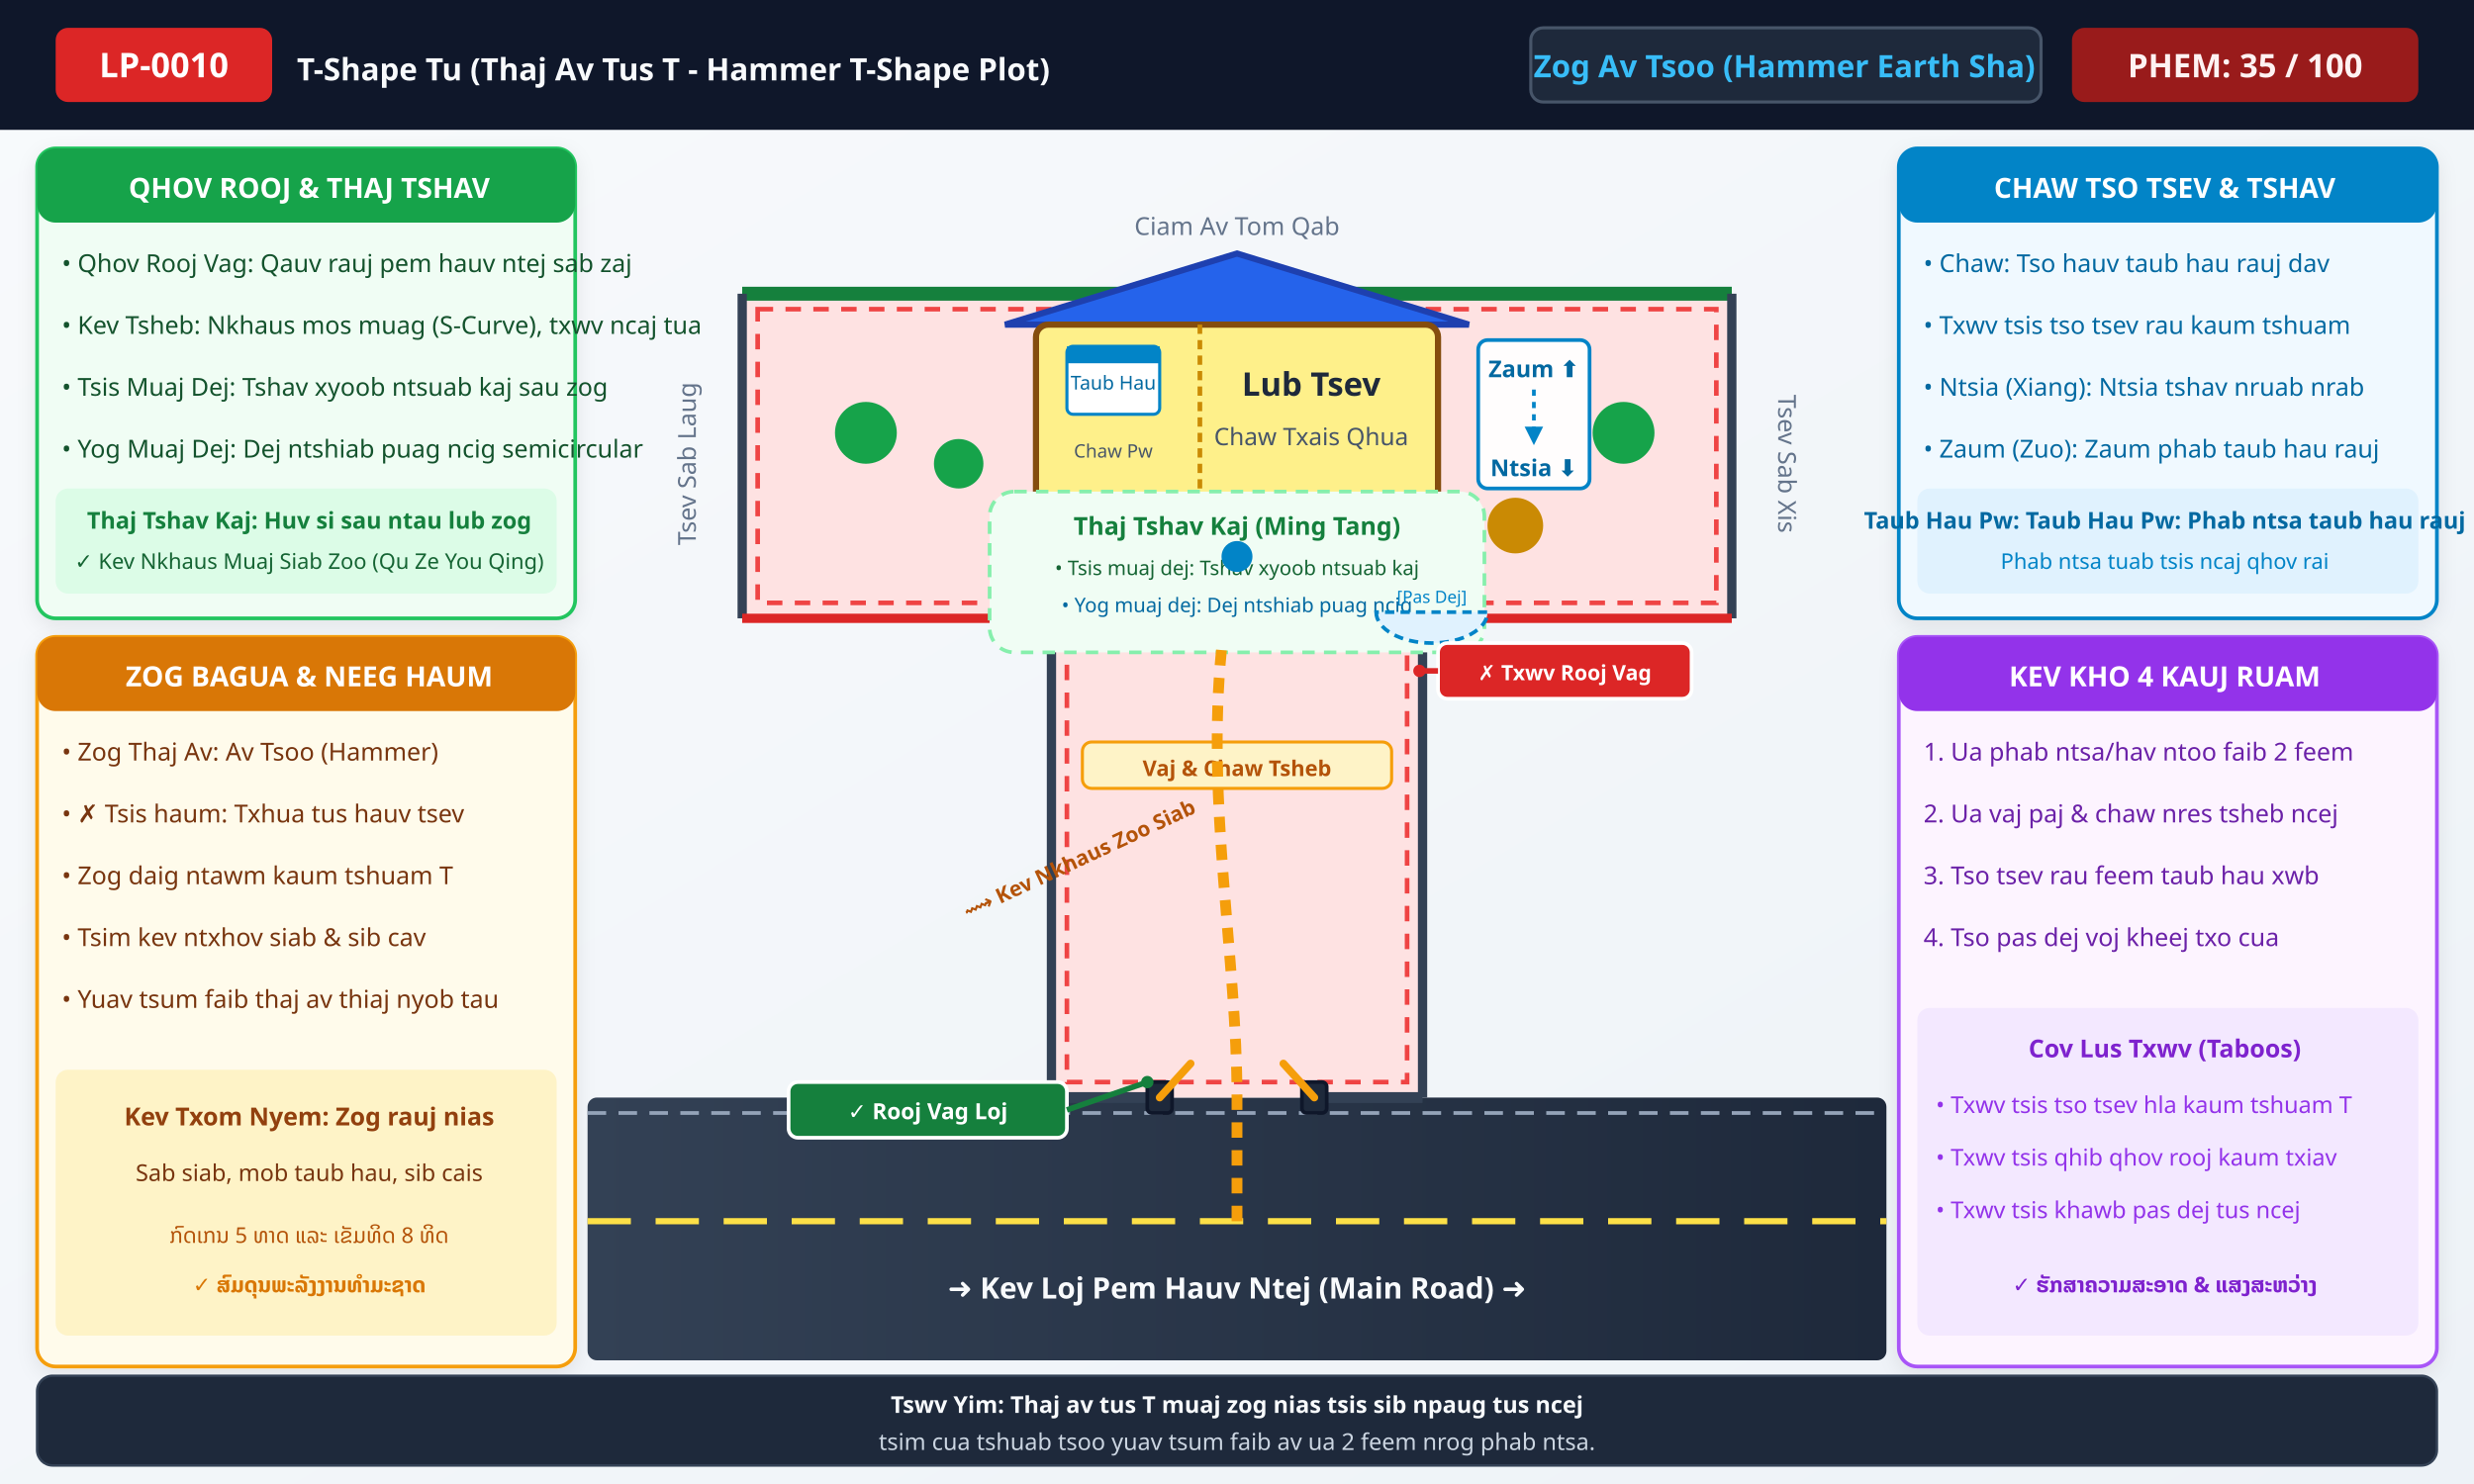
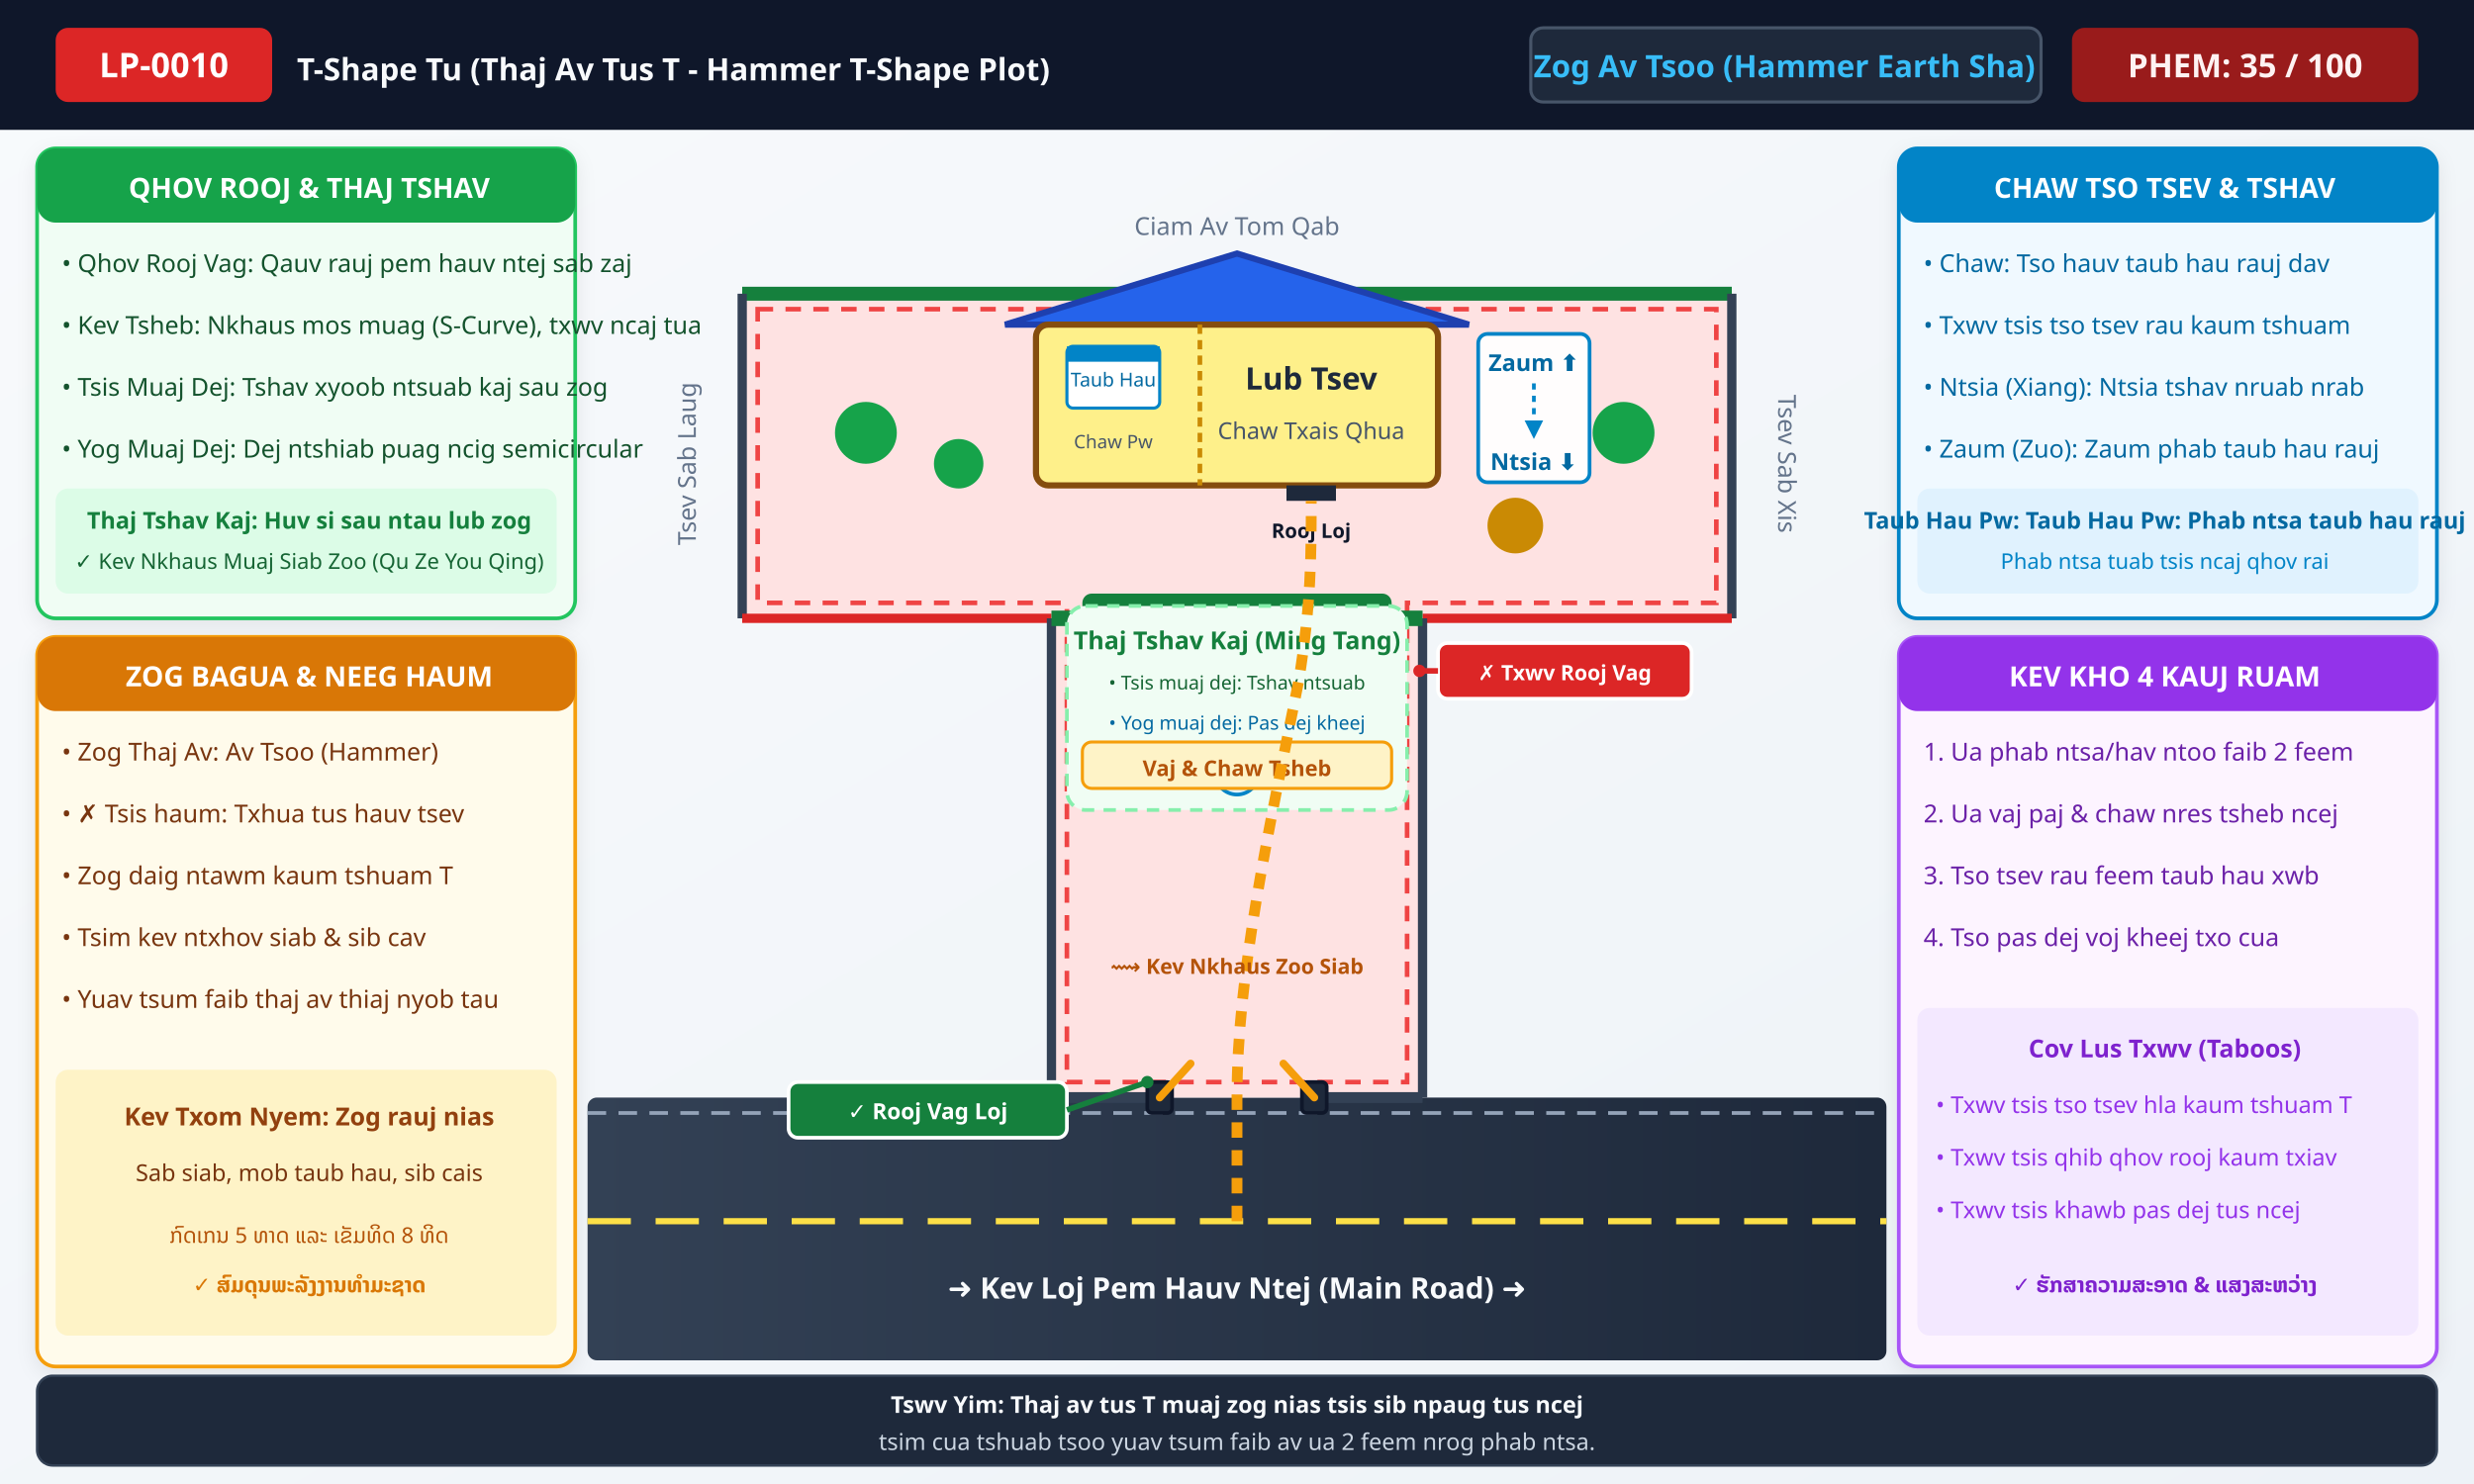
<svg xmlns="http://www.w3.org/2000/svg" viewBox="0 0 800 480" width="800" height="480">
  <defs>
    <linearGradient id="bgGrad" x1="0%" y1="0%" x2="100%" y2="100%">
      <stop offset="0%" stop-color="#F8FAFC" />
      <stop offset="100%" stop-color="#EDF2F7" />
    </linearGradient>
    <linearGradient id="roadGrad" x1="0%" y1="0%" x2="100%" y2="0%">
      <stop offset="0%" stop-color="#334155" />
      <stop offset="100%" stop-color="#1E293B" />
    </linearGradient>
    <filter id="shadow" x="-5%" y="-5%" width="110%" height="110%">
      <feDropShadow dx="0" dy="2" stdDeviation="3" flood-opacity="0.08" />
    </filter>
  </defs>
  <rect width="800" height="480" fill="url(#bgGrad)" />
  <rect x="0" y="0" width="800" height="42" fill="#0F172A" />
  <rect x="18" y="9" width="70" height="24" rx="4" fill="#DC2626" />
  <text x="53" y="25" font-family="'Segoe UI', sans-serif" font-weight="bold" font-size="11" fill="#FFFFFF" text-anchor="middle">LP-0010</text>
  <text x="96" y="26" font-family="'Noto Sans Lao', 'Segoe UI', sans-serif" font-weight="bold" font-size="10" fill="#F8FAFC">T-Shape Tu (Thaj Av Tus T - Hammer T-Shape Plot)</text>
  <rect x="495" y="9" width="165" height="24" rx="4" fill="#1E293B" stroke="#475569" stroke-width="1" />
  <text x="577" y="25" font-family="'Noto Sans Lao', 'Segoe UI', sans-serif" font-weight="bold" font-size="10" fill="#38BDF8" text-anchor="middle">Zog Av Tsoo (Hammer Earth Sha)</text>
  <rect x="670" y="9" width="112" height="24" rx="4" fill="#991B1B" />
  <text x="726" y="25" font-family="'Noto Sans Lao', 'Segoe UI', sans-serif" font-weight="bold" font-size="10.5" fill="#FEF2F2" text-anchor="middle">PHEM: 35 / 100</text>
  <rect x="12" y="48" width="174" height="152" rx="6" fill="#F0FDF4" stroke="#22C55E" stroke-width="1.2" filter="url(#shadow)" />
  <rect x="12" y="48" width="174" height="24" rx="6" fill="#16A34A" />
  <text x="100" y="64" font-family="'Noto Sans Lao', 'Segoe UI', sans-serif" font-weight="bold" font-size="9" fill="#FFFFFF" text-anchor="middle">QHOV ROOJ &amp; THAJ TSHAV</text>
  <text x="20" y="88" font-family="'Noto Sans Lao', 'Segoe UI', sans-serif" font-size="8" fill="#14532D">• Qhov Rooj Vag: Qauv rauj pem hauv ntej sab zaj</text>
  <text x="20" y="108" font-family="'Noto Sans Lao', 'Segoe UI', sans-serif" font-size="8" fill="#14532D">• Kev Tsheb: Nkhaus mos muag (S-Curve), txwv ncaj tua</text>
  <text x="20" y="128" font-family="'Noto Sans Lao', 'Segoe UI', sans-serif" font-size="8" fill="#14532D">• Tsis Muaj Dej: Tshav xyoob ntsuab kaj sau zog</text>
  <text x="20" y="148" font-family="'Noto Sans Lao', 'Segoe UI', sans-serif" font-size="8" fill="#14532D">• Yog Muaj Dej: Dej ntshiab puag ncig semicircular</text>
  <rect x="18" y="158" width="162" height="34" rx="4" fill="#DCFCE7" />
  <text x="100" y="171" font-family="'Noto Sans Lao', 'Segoe UI', sans-serif" font-weight="bold" font-size="7.5" fill="#15803D" text-anchor="middle">Thaj Tshav Kaj: Huv si sau ntau lub zog</text>
  <text x="100" y="184" font-family="'Noto Sans Lao', 'Segoe UI', sans-serif" font-size="7" fill="#166534" text-anchor="middle">✓ Kev Nkhaus Muaj Siab Zoo (Qu Ze You Qing)</text>
  <rect x="12" y="206" width="174" height="236" rx="6" fill="#FFFBEB" stroke="#F59E0B" stroke-width="1.2" filter="url(#shadow)" />
  <rect x="12" y="206" width="174" height="24" rx="6" fill="#D97706" />
  <text x="100" y="222" font-family="'Noto Sans Lao', 'Segoe UI', sans-serif" font-weight="bold" font-size="9" fill="#FFFFFF" text-anchor="middle">ZOG BAGUA &amp; NEEG HAUM</text>
  <text x="20" y="246" font-family="'Noto Sans Lao', 'Segoe UI', sans-serif" font-size="8" fill="#78350F">• Zog Thaj Av: Av Tsoo (Hammer)</text>
  <text x="20" y="266" font-family="'Noto Sans Lao', 'Segoe UI', sans-serif" font-size="8" fill="#78350F">• ✗ Tsis haum: Txhua tus hauv tsev</text>
  <text x="20" y="286" font-family="'Noto Sans Lao', 'Segoe UI', sans-serif" font-size="8" fill="#78350F">• Zog daig ntawm kaum tshuam T</text>
  <text x="20" y="306" font-family="'Noto Sans Lao', 'Segoe UI', sans-serif" font-size="8" fill="#78350F">• Tsim kev ntxhov siab &amp; sib cav</text>
  <text x="20" y="326" font-family="'Noto Sans Lao', 'Segoe UI', sans-serif" font-size="8" fill="#78350F">• Yuav tsum faib thaj av thiaj nyob tau</text>
  <rect x="18" y="346" width="162" height="86" rx="4" fill="#FEF3C7" />
  <text x="100" y="364" font-family="'Noto Sans Lao', 'Segoe UI', sans-serif" font-weight="bold" font-size="8" fill="#92400E" text-anchor="middle">Kev Txom Nyem: Zog rauj nias</text>
  <text x="100" y="382" font-family="'Noto Sans Lao', 'Segoe UI', sans-serif" font-size="7.5" fill="#78350F" text-anchor="middle">Sab siab, mob taub hau, sib cais</text>
  <text x="100" y="402" font-family="'Noto Sans Lao', 'Segoe UI', sans-serif" font-size="7" fill="#B45309" text-anchor="middle">ກົດເກນ 5 ທາດ ແລະ ເຂັມທິດ 8 ທິດ</text>
  <text x="100" y="418" font-family="'Noto Sans Lao', 'Segoe UI', sans-serif" font-weight="bold" font-size="7" fill="#D97706" text-anchor="middle">✓ ສົມດຸນພະລັງງານທຳມະຊາດ</text>
  <rect x="614" y="48" width="174" height="152" rx="6" fill="#F0F9FF" stroke="#0284C7" stroke-width="1.2" filter="url(#shadow)" />
  <rect x="614" y="48" width="174" height="24" rx="6" fill="#0284C7" />
  <text x="700" y="64" font-family="'Noto Sans Lao', 'Segoe UI', sans-serif" font-weight="bold" font-size="9" fill="#FFFFFF" text-anchor="middle">CHAW TSO TSEV &amp; TSHAV</text>
  <text x="622" y="88" font-family="'Noto Sans Lao', 'Segoe UI', sans-serif" font-size="8" fill="#0369A1">• Chaw: Tso hauv taub hau rauj dav</text>
  <text x="622" y="108" font-family="'Noto Sans Lao', 'Segoe UI', sans-serif" font-size="8" fill="#0369A1">• Txwv tsis tso tsev rau kaum tshuam</text>
  <text x="622" y="128" font-family="'Noto Sans Lao', 'Segoe UI', sans-serif" font-size="8" fill="#0369A1">• Ntsia (Xiang): Ntsia tshav nruab nrab</text>
  <text x="622" y="148" font-family="'Noto Sans Lao', 'Segoe UI', sans-serif" font-size="8" fill="#0369A1">• Zaum (Zuo): Zaum phab taub hau rauj</text>
  <rect x="620" y="158" width="162" height="34" rx="4" fill="#E0F2FE" />
  <text x="700" y="171" font-family="'Noto Sans Lao', 'Segoe UI', sans-serif" font-weight="bold" font-size="7.5" fill="#0369A1" text-anchor="middle">Taub Hau Pw: Taub Hau Pw: Phab ntsa taub hau rauj</text>
  <text x="700" y="184" font-family="'Noto Sans Lao', 'Segoe UI', sans-serif" font-size="7" fill="#0284C7" text-anchor="middle">Phab ntsa tuab tsis ncaj qhov rai</text>
  <rect x="614" y="206" width="174" height="236" rx="6" fill="#FDF4FF" stroke="#A855F7" stroke-width="1.2" filter="url(#shadow)" />
  <rect x="614" y="206" width="174" height="24" rx="6" fill="#9333EA" />
  <text x="700" y="222" font-family="'Noto Sans Lao', 'Segoe UI', sans-serif" font-weight="bold" font-size="9" fill="#FFFFFF" text-anchor="middle">KEV KHO 4 KAUJ RUAM</text>
  <text x="622" y="246" font-family="'Noto Sans Lao', 'Segoe UI', sans-serif" font-size="8" fill="#6B21A8">1. Ua phab ntsa/hav ntoo faib 2 feem</text>
  <text x="622" y="266" font-family="'Noto Sans Lao', 'Segoe UI', sans-serif" font-size="8" fill="#6B21A8">2. Ua vaj paj &amp; chaw nres tsheb ncej</text>
  <text x="622" y="286" font-family="'Noto Sans Lao', 'Segoe UI', sans-serif" font-size="8" fill="#6B21A8">3. Tso tsev rau feem taub hau xwb</text>
  <text x="622" y="306" font-family="'Noto Sans Lao', 'Segoe UI', sans-serif" font-size="8" fill="#6B21A8">4. Tso pas dej voj kheej txo cua</text>
  <rect x="620" y="326" width="162" height="106" rx="4" fill="#F3E8FF" />
  <text x="700" y="342" font-family="'Noto Sans Lao', 'Segoe UI', sans-serif" font-weight="bold" font-size="8" fill="#7E22CE" text-anchor="middle">Cov Lus Txwv (Taboos)</text>
  <text x="626" y="360" font-family="'Noto Sans Lao', 'Segoe UI', sans-serif" font-size="7.5" fill="#9333EA">• Txwv tsis tso tsev hla kaum tshuam T</text>
  <text x="626" y="377" font-family="'Noto Sans Lao', 'Segoe UI', sans-serif" font-size="7.5" fill="#9333EA">• Txwv tsis qhib qhov rooj kaum txiav</text>
  <text x="626" y="394" font-family="'Noto Sans Lao', 'Segoe UI', sans-serif" font-size="7.5" fill="#9333EA">• Txwv tsis khawb pas dej tus ncej</text>
  <text x="700" y="418" font-family="'Noto Sans Lao', 'Segoe UI', sans-serif" font-weight="bold" font-size="7" fill="#7E22CE" text-anchor="middle">✓ ຮັກສາຄວາມສະອາດ &amp; ແສງສະຫວ່າງ</text>
  <rect x="190" y="355" width="420" height="85" fill="url(#roadGrad)" rx="3" />
  <line x1="190" y1="395" x2="610" y2="395" stroke="#FDE047" stroke-width="2" stroke-dasharray="14,8" />
  <line x1="190" y1="360" x2="610" y2="360" stroke="#94A3B8" stroke-width="1.2" stroke-dasharray="6,4" />
  <text x="400" y="420" font-family="'Noto Sans Lao', 'Segoe UI', sans-serif" font-weight="bold" font-size="9.5" fill="#F8FAFC" text-anchor="middle">➜ Kev Loj Pem Hauv Ntej (Main Road) ➜</text>
  <g>
    <text x="400" y="76" font-family="'Noto Sans Lao', 'Segoe UI', sans-serif" font-size="8" fill="#64748B" text-anchor="middle">Ciam Av Tom Qab</text>
    <text x="225" y="150" font-family="'Noto Sans Lao', 'Segoe UI', sans-serif" font-size="8" fill="#64748B" text-anchor="middle" transform="rotate(-90 225 150)">Tsev Sab Laug</text>
    <text x="575" y="150" font-family="'Noto Sans Lao', 'Segoe UI', sans-serif" font-size="8" fill="#64748B" text-anchor="middle" transform="rotate(90 575 150)">Tsev Sab Xis</text>
    <polygon points="240,95 560,95 560,200 460,200 460,355 340,355 340,200 240,200" fill="#FEE2E2" />
    <polygon points="245,100 555,100 555,195 455,195 455,350 345,350 345,195 245,195" fill="none" stroke="#EF4444" stroke-width="1.5" stroke-dasharray="5,4" />
    <line x1="240" y1="95" x2="560" y2="95" stroke="#15803D" stroke-width="4.5" />
    <line x1="240" y1="95" x2="240" y2="200" stroke="#334155" stroke-width="3" />
    <line x1="240" y1="200" x2="340" y2="200" stroke="#DC2626" stroke-width="3" />
    <line x1="340" y1="200" x2="340" y2="355" stroke="#334155" stroke-width="3" />
    <line x1="560" y1="95" x2="560" y2="200" stroke="#334155" stroke-width="3" />
    <line x1="560" y1="200" x2="460" y2="200" stroke="#DC2626" stroke-width="3" />
    <line x1="460" y1="200" x2="460" y2="355" stroke="#334155" stroke-width="3" />
    <line x1="340" y1="200" x2="460" y2="200" stroke="#15803D" stroke-width="5" />
    <rect x="350" y="192" width="100" height="15" rx="3" fill="#15803D" />
    <text x="400" y="203" font-family="'Noto Sans Lao', 'Segoe UI', sans-serif" font-weight="bold" font-size="7" fill="#FFFFFF" text-anchor="middle">Phab Ntsa Faib Av</text>
    <polygon points="325,105 400,82 475,105" fill="#2563EB" stroke="#1E40AF" stroke-width="2" />
-     <rect x="335" y="105" width="130" height="60" fill="#FEF08A" stroke="#854D0E" stroke-width="2" rx="4" />
-     <line x1="388" y1="105" x2="388" y2="165" stroke="#CA8A04" stroke-width="1.5" stroke-dasharray="3,2" />
-     <rect x="345" y="112" width="30" height="22" rx="2" fill="#FFFFFF" stroke="#0284C7" stroke-width="1" />
-     <rect x="345" y="112" width="30" height="5.5" fill="#0284C7" />
-     <text x="360" y="126" font-family="'Noto Sans Lao', 'Segoe UI', sans-serif" font-size="6.2" fill="#0369A1" text-anchor="middle">Taub Hau</text>
-     <text x="360" y="148" font-family="'Noto Sans Lao', 'Segoe UI', sans-serif" font-size="6" fill="#475569" text-anchor="middle">Chaw Pw</text>
-     <text x="424" y="128" font-family="'Noto Sans Lao', 'Segoe UI', sans-serif" font-weight="bold" font-size="10.5" fill="#1E293B" text-anchor="middle">Lub Tsev</text>
-     <text x="424" y="144" font-family="'Noto Sans Lao', 'Segoe UI', sans-serif" font-size="7.8" fill="#475569" text-anchor="middle">Chaw Txais Qhua</text>
-     <rect x="416" y="161" width="16" height="5" fill="#1E293B" />
-     <text x="424" y="172" font-family="'Noto Sans Lao', 'Segoe UI', sans-serif" font-size="5.8" fill="#0F172A" text-anchor="middle">Rooj Loj</text>
-     <g transform="translate(478, 110)">
+     <rect x="335" y="105" width="130" height="52" fill="#FEF08A" stroke="#854D0E" stroke-width="2" rx="4" />
+     <line x1="388" y1="105" x2="388" y2="157" stroke="#CA8A04" stroke-width="1.5" stroke-dasharray="3,2" />
+     <rect x="345" y="112" width="30" height="20" rx="2" fill="#FFFFFF" stroke="#0284C7" stroke-width="1" />
+     <rect x="345" y="112" width="30" height="5" fill="#0284C7" />
+     <text x="360" y="125" font-family="'Noto Sans Lao', 'Segoe UI', sans-serif" font-size="6.2" fill="#0369A1" text-anchor="middle">Taub Hau</text>
+     <text x="360" y="145" font-family="'Noto Sans Lao', 'Segoe UI', sans-serif" font-size="6" fill="#475569" text-anchor="middle">Chaw Pw</text>
+     <text x="424" y="126" font-family="'Noto Sans Lao', 'Segoe UI', sans-serif" font-weight="bold" font-size="10" fill="#1E293B" text-anchor="middle">Lub Tsev</text>
+     <text x="424" y="142" font-family="'Noto Sans Lao', 'Segoe UI', sans-serif" font-size="7.5" fill="#475569" text-anchor="middle">Chaw Txais Qhua</text>
+     <rect x="416" y="157" width="16" height="5" fill="#1E293B" />
+     <text x="424" y="174" font-family="'Noto Sans Lao', 'Segoe UI', sans-serif" font-weight="bold" font-size="6.5" fill="#0F172A" text-anchor="middle">Rooj Loj</text>
+     <g transform="translate(478, 108)">
      <rect x="0" y="0" width="36" height="48" rx="3" fill="#FFFFFF" fill-opacity="0.92" stroke="#0284C7" stroke-width="1.2" />
      <text x="18" y="12" font-family="'Segoe UI', sans-serif" font-weight="bold" font-size="7.5" fill="#0369A1" text-anchor="middle">Zaum ⬆</text>
      <line x1="18" y1="16" x2="18" y2="32" stroke="#0284C7" stroke-width="1.2" stroke-dasharray="2,2" />
      <polygon points="18,34 15,28 21,28" fill="#0284C7" />
      <text x="18" y="44" font-family="'Segoe UI', sans-serif" font-weight="bold" font-size="7.5" fill="#0369A1" text-anchor="middle">Ntsia ⬇</text>
    </g>
-     <rect x="320" y="159" width="160" height="52" rx="8" fill="#F0FDF4" stroke="#86EFAC" stroke-width="1.2" stroke-dasharray="4,3" />
-     <text x="400" y="173" font-family="'Noto Sans Lao', 'Segoe UI', sans-serif" font-weight="bold" font-size="8" fill="#15803D" text-anchor="middle">Thaj Tshav Kaj (Ming Tang)</text>
-     <text x="400" y="186" font-family="'Noto Sans Lao', 'Segoe UI', sans-serif" font-size="6.5" fill="#166534" text-anchor="middle">• Tsis muaj dej: Tshav xyoob ntsuab kaj</text>
-     <text x="400" y="198" font-family="'Noto Sans Lao', 'Segoe UI', sans-serif" font-size="6.5" fill="#0369A1" text-anchor="middle">• Yog muaj dej: Dej ntshiab puag ncig</text>
-     <path d="M 445 198 A 18 10 0 0 0 481 198 Z" fill="#E0F2FE" stroke="#0284C7" stroke-width="1.2" stroke-dasharray="3,2" />
-     <text x="463" y="195" font-family="'Noto Sans Lao', 'Segoe UI', sans-serif" font-size="5.5" fill="#0284C7" text-anchor="middle">[Pas Dej]</text>
-     <circle cx="400" cy="180" r="5" fill="#0284C7" />
+     <rect x="345" y="196" width="110" height="66" rx="6" fill="#F0FDF4" stroke="#86EFAC" stroke-width="1.2" stroke-dasharray="4,3" />
+     <text x="400" y="210" font-family="'Noto Sans Lao', 'Segoe UI', sans-serif" font-weight="bold" font-size="8" fill="#15803D" text-anchor="middle">Thaj Tshav Kaj (Ming Tang)</text>
+     <text x="400" y="223" font-family="'Noto Sans Lao', 'Segoe UI', sans-serif" font-size="6.2" fill="#166534" text-anchor="middle">• Tsis muaj dej: Tshav ntsuab</text>
+     <text x="400" y="236" font-family="'Noto Sans Lao', 'Segoe UI', sans-serif" font-size="6.2" fill="#0369A1" text-anchor="middle">• Yog muaj dej: Pas dej kheej</text>
+     <circle cx="400" cy="250" r="7" fill="#E0F2FE" stroke="#0284C7" stroke-width="1.2" />
+     <text x="400" y="252" font-family="'Noto Sans Lao', 'Segoe UI', sans-serif" font-size="5" fill="#0284C7" text-anchor="middle">[Fountain]</text>
    <rect x="350" y="240" width="100" height="15" rx="3" fill="#FEF3C7" stroke="#F59E0B" stroke-width="1" />
    <text x="400" y="251" font-family="'Noto Sans Lao', 'Segoe UI', sans-serif" font-weight="bold" font-size="7" fill="#B45309" text-anchor="middle">Vaj &amp; Chaw Tsheb</text>
    <line x1="340" y1="355" x2="375" y2="355" stroke="#334155" stroke-width="3.5" />
    <line x1="425" y1="355" x2="460" y2="355" stroke="#334155" stroke-width="3.5" />
    <rect x="371" y="350" width="8" height="10" rx="1.5" fill="#1E293B" stroke="#0F172A" stroke-width="1.2" />
    <rect x="421" y="350" width="8" height="10" rx="1.5" fill="#1E293B" stroke="#0F172A" stroke-width="1.2" />
    <line x1="375" y1="355" x2="385" y2="344" stroke="#F59E0B" stroke-width="2.5" stroke-linecap="round" />
    <line x1="425" y1="355" x2="415" y2="344" stroke="#F59E0B" stroke-width="2.5" stroke-linecap="round" />
-     <path d="M 400 395 L 400 355 C 400 310 390 260 395 210" fill="none" stroke="#F59E0B" stroke-width="3.5" stroke-dasharray="5,4" />
-     <text x="350" y="280" font-family="'Noto Sans Lao', 'Segoe UI', sans-serif" font-weight="bold" font-size="6.8" fill="#B45309" text-anchor="middle" transform="rotate(-25 350 280)">⟿ Kev Nkhaus Zoo Siab</text>
+     <path d="M 400 395 L 400 355 C 400 315 410 270 420 220 C 424 195 424 180 424 162" fill="none" stroke="#F59E0B" stroke-width="3.5" stroke-dasharray="5,4" />
+     <text x="400" y="315" font-family="'Noto Sans Lao', 'Segoe UI', sans-serif" font-weight="bold" font-size="6.8" fill="#B45309" text-anchor="middle">⟿ Kev Nkhaus Zoo Siab</text>
    <g transform="translate(255, 350)">
      <rect x="0" y="0" width="90" height="18" rx="3" fill="#15803D" stroke="#FFFFFF" stroke-width="1.2" />
      <text x="45" y="12" font-family="'Noto Sans Lao', 'Segoe UI', sans-serif" font-weight="bold" font-size="7.2" fill="#FFFFFF" text-anchor="middle">✓ Rooj Vag Loj</text>
      <line x1="90" y1="9" x2="116" y2="0" stroke="#15803D" stroke-width="1.8" />
      <circle cx="116" cy="0" r="2" fill="#15803D" />
    </g>
    <g transform="translate(465, 208)">
      <rect x="0" y="0" width="82" height="18" rx="3" fill="#DC2626" stroke="#FFFFFF" stroke-width="1.2" />
      <text x="41" y="12" font-family="'Noto Sans Lao', 'Segoe UI', sans-serif" font-weight="bold" font-size="6.8" fill="#FFFFFF" text-anchor="middle">✗ Txwv Rooj Vag</text>
      <line x1="0" y1="9" x2="-6" y2="9" stroke="#DC2626" stroke-width="1.8" />
      <circle cx="-6" cy="9" r="2" fill="#DC2626" />
    </g>
    <circle cx="280" cy="140" r="10" fill="#16A34A" />
    <circle cx="310" cy="150" r="8" fill="#16A34A" />
    <circle cx="490" cy="170" r="9" fill="#CA8A04" />
    <circle cx="525" cy="140" r="10" fill="#16A34A" />
  </g>
  <rect x="12" y="445" width="776" height="29" rx="5" fill="#1E293B" stroke="#334155" stroke-width="0.8" />
  <text x="400" y="457" font-family="'Noto Sans Lao', 'Segoe UI', sans-serif" font-weight="bold" font-size="7.5" fill="#F8FAFC" text-anchor="middle">Tswv Yim: Thaj av tus T muaj zog nias tsis sib npaug tus ncej</text>
  <text x="400" y="469" font-family="'Noto Sans Lao', 'Segoe UI', sans-serif" font-size="7.5" fill="#CBD5E1" text-anchor="middle">tsim cua tshuab tsoo yuav tsum faib av ua 2 feem nrog phab ntsa.</text>
</svg>
